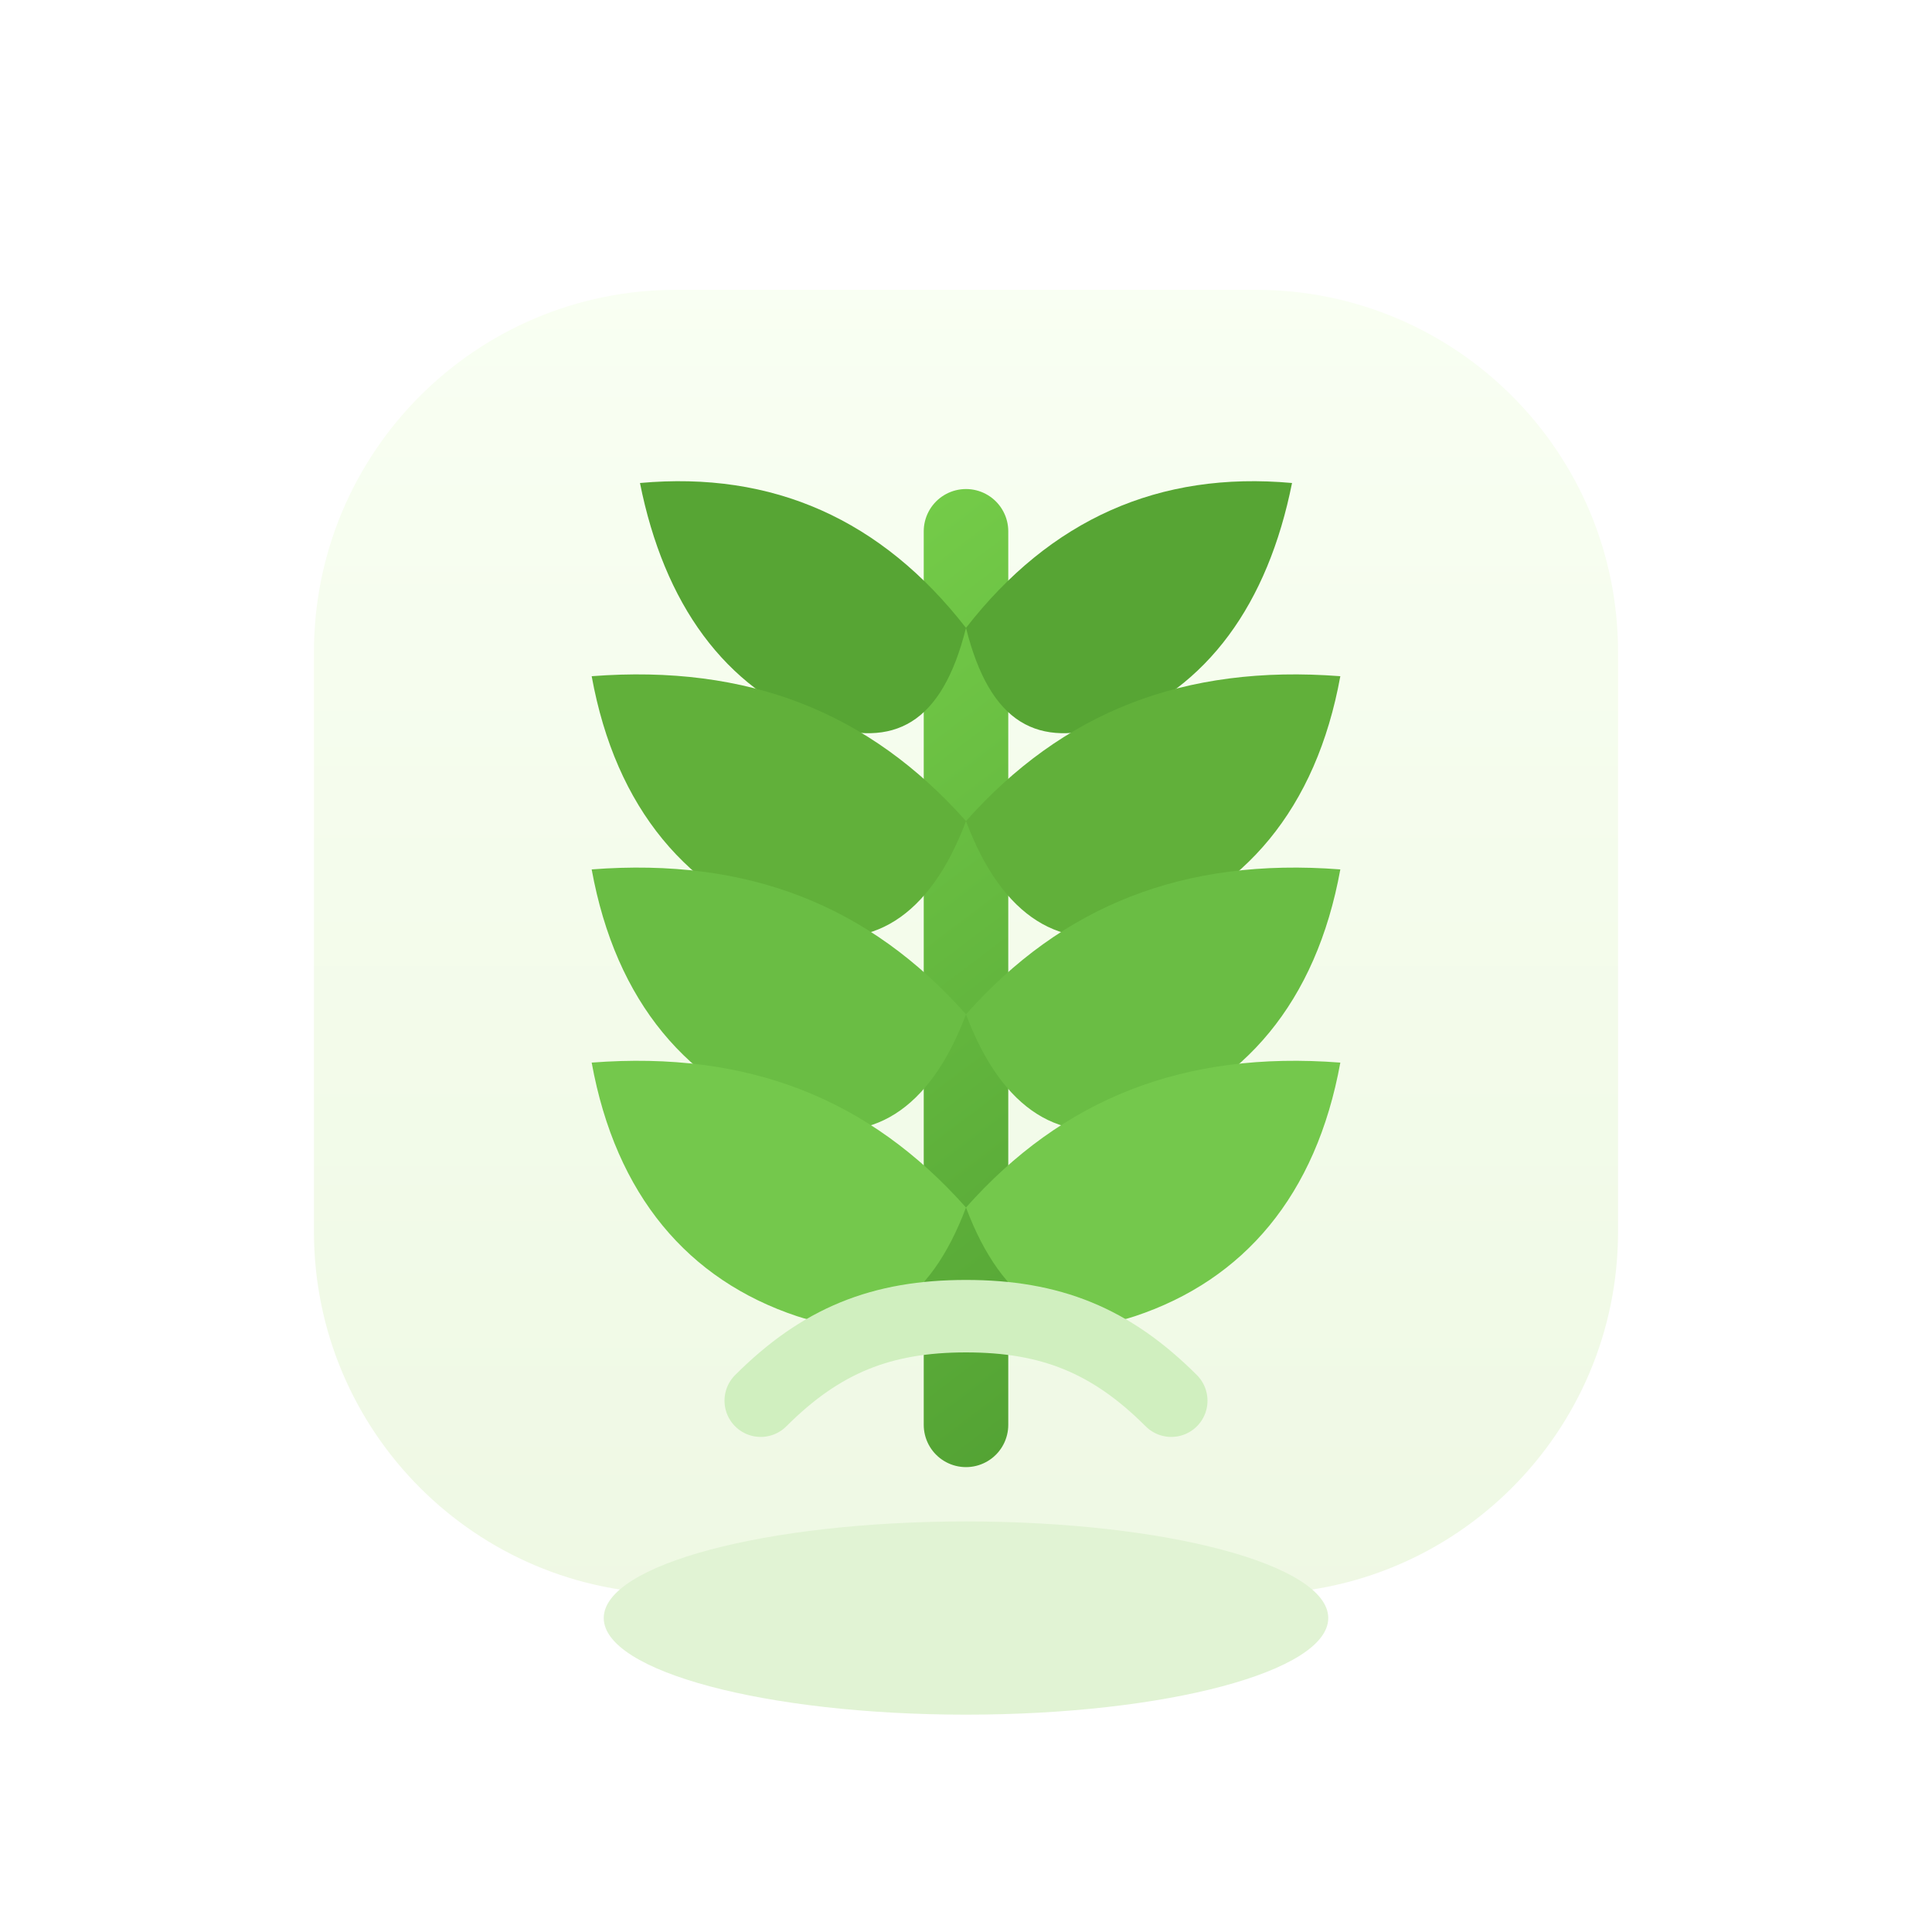
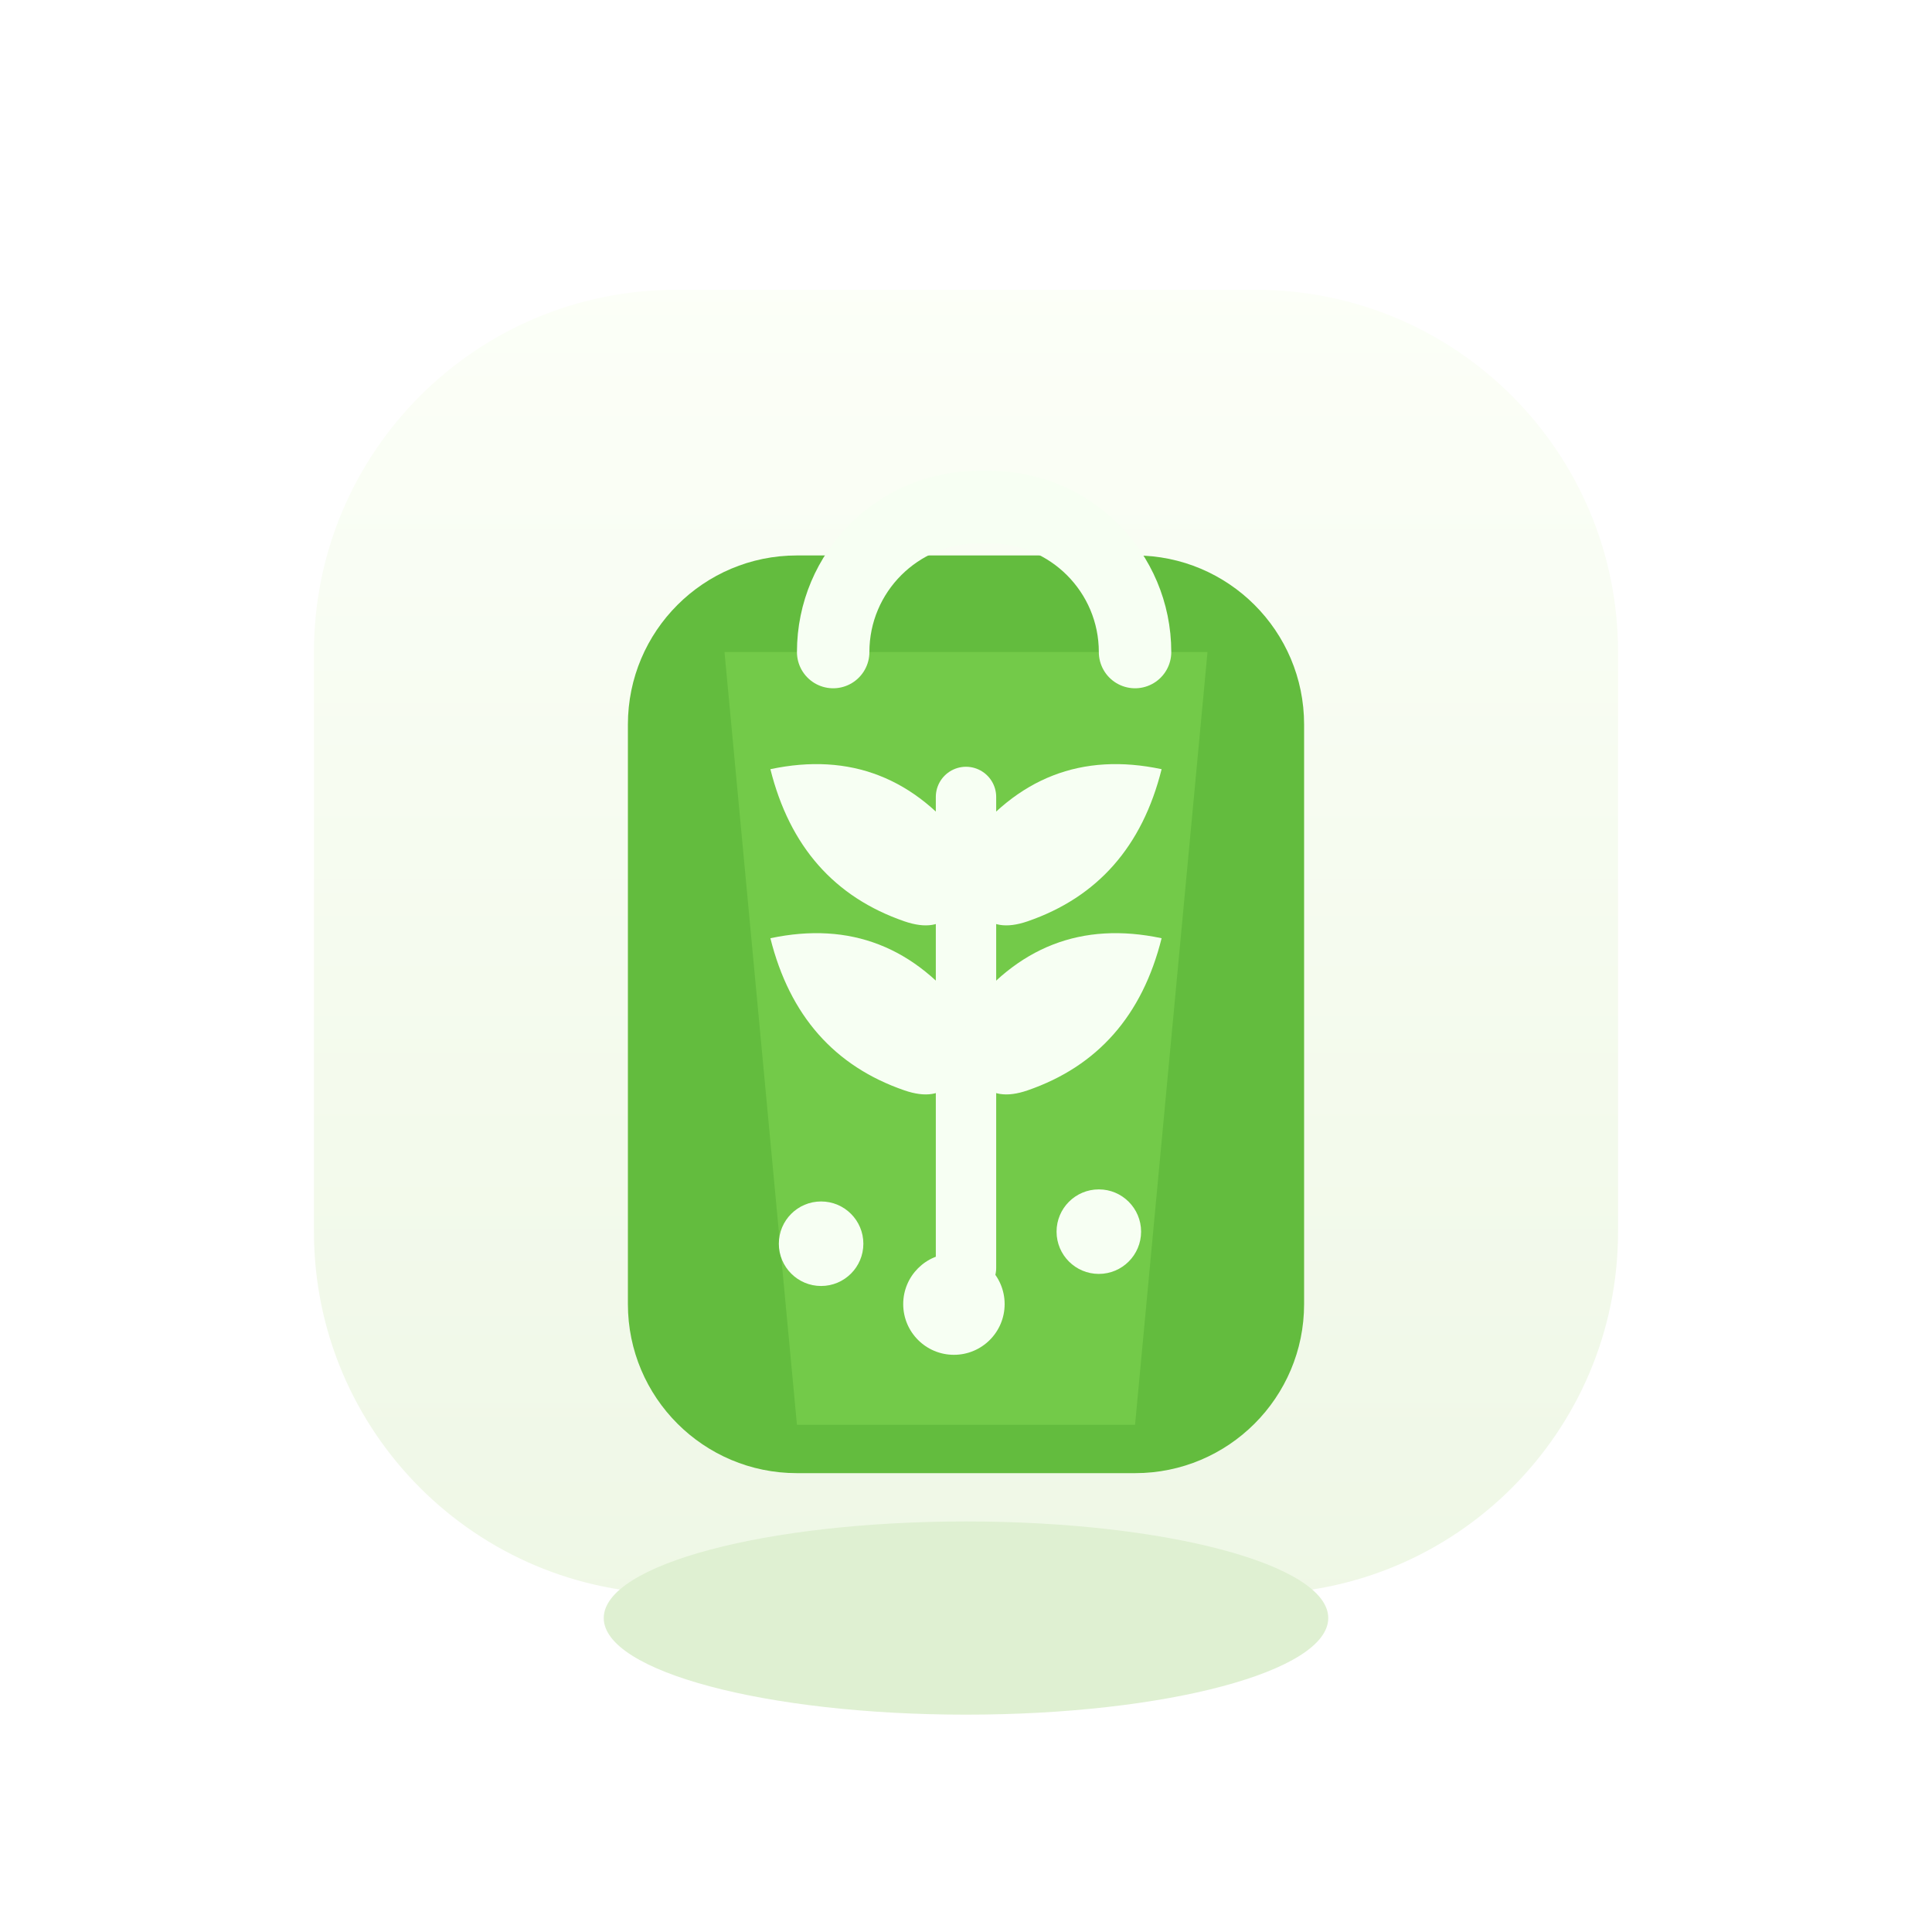
<svg xmlns="http://www.w3.org/2000/svg" width="160" height="160" viewBox="0 0 160 160" fill="none">
  <defs>
    <linearGradient id="seedBg" x1="80" y1="22" x2="80" y2="138" gradientUnits="userSpaceOnUse">
-       <stop stop-color="#F9FFF3" />
-       <stop offset="1" stop-color="#EEF8E3" />
+       <stop stop-color="#FCFFF8" />
+       <stop offset="1" stop-color="#EEF7E5" />
    </linearGradient>
-     <linearGradient id="seedGreen" x1="49" y1="36" x2="114" y2="122" gradientUnits="userSpaceOnUse">
-       <stop stop-color="#7ED84F" />
-       <stop offset="1" stop-color="#4A972E" />
+     <linearGradient id="seedStroke" x1="52" y1="34" x2="110" y2="122" gradientUnits="userSpaceOnUse">
+       <stop stop-color="#7BD84F" />
+       <stop offset="1" stop-color="#4C982F" />
    </linearGradient>
  </defs>
  <rect x="26" y="24" width="108" height="108" rx="30" fill="url(#seedBg)" />
-   <path d="M80 44V118" stroke="url(#seedGreen)" stroke-width="7" stroke-linecap="round" />
-   <path d="M80 52C73 43 64 39 53 40C55 50 60 57 68 60C74 62 78 60 80 52Z" fill="#57A534" />
-   <path d="M80 68C72 59 62 55 49 56C51 67 57 74 66 77C72 79 77 76 80 68Z" fill="#61B03A" />
-   <path d="M80 84C72 75 62 71 49 72C51 83 57 90 66 93C72 95 77 92 80 84Z" fill="#6ABD44" />
-   <path d="M80 100C72 91 62 87 49 88C51 99 57 106 66 109C72 111 77 108 80 100Z" fill="#74C84C" />
-   <path d="M80 52C87 43 96 39 107 40C105 50 100 57 92 60C86 62 82 60 80 52Z" fill="#57A534" />
-   <path d="M80 68C88 59 98 55 111 56C109 67 103 74 94 77C88 79 83 76 80 68Z" fill="#61B03A" />
-   <path d="M80 84C88 75 98 71 111 72C109 83 103 90 94 93C88 95 83 92 80 84Z" fill="#6ABD44" />
-   <path d="M80 100C88 91 98 87 111 88C109 99 103 106 94 109C88 111 83 108 80 100Z" fill="#74C84C" />
-   <path d="M63 116C68 111 73 109 80 109C87 109 92 111 97 116" stroke="#D0EFBF" stroke-width="6" stroke-linecap="round" />
-   <ellipse cx="80" cy="134" rx="30" ry="8" fill="#E1F3D4" />
+   <path d="M52 60C52 52.268 58.268 46 66 46H94C101.732 46 108 52.268 108 60V108C108 115.732 101.732 122 94 122H66C58.268 122 52 115.732 52 108V60Z" fill="#63BC3E" />
+   <path d="M60 54H100L94 118H66L60 54Z" fill="#73CA49" />
+   <path d="M69 54C69 47.373 74.373 42 81 42H82C88.627 42 94 47.373 94 54" stroke="#F7FFF3" stroke-width="6" stroke-linecap="round" />
+   <path d="M80 66V105" stroke="#F7FFF3" stroke-width="5" stroke-linecap="round" />
+   <path d="M80 70C75.8 64.4 70.4 62.3 63.8 63.7C65.4 70.1 69.1 74.3 74.9 76.3C78.4 77.5 80.1 75.5 80 70Z" fill="#F7FFF3" />
+   <path d="M80 84C75.8 78.4 70.4 76.3 63.8 77.7C65.4 84.1 69.1 88.3 74.9 90.3C78.4 91.5 80.1 89.5 80 84Z" fill="#F7FFF3" />
+   <path d="M80 70C84.2 64.4 89.6 62.3 96.2 63.7C94.6 70.1 90.9 74.3 85.1 76.3C81.6 77.5 79.9 75.5 80 70Z" fill="#F7FFF3" />
+   <path d="M80 84C84.2 78.4 89.6 76.3 96.2 77.7C94.6 84.1 90.9 88.3 85.1 90.3C81.6 91.5 79.9 89.5 80 84Z" fill="#F7FFF3" />
+   <circle cx="68" cy="103" r="3.5" fill="#F7FFF3" />
+   <circle cx="79" cy="108" r="4.2" fill="#F7FFF3" />
+   <circle cx="91" cy="102" r="3.5" fill="#F7FFF3" />
+   <ellipse cx="80" cy="134" rx="30" ry="8" fill="#DFF0D2" />
</svg>
